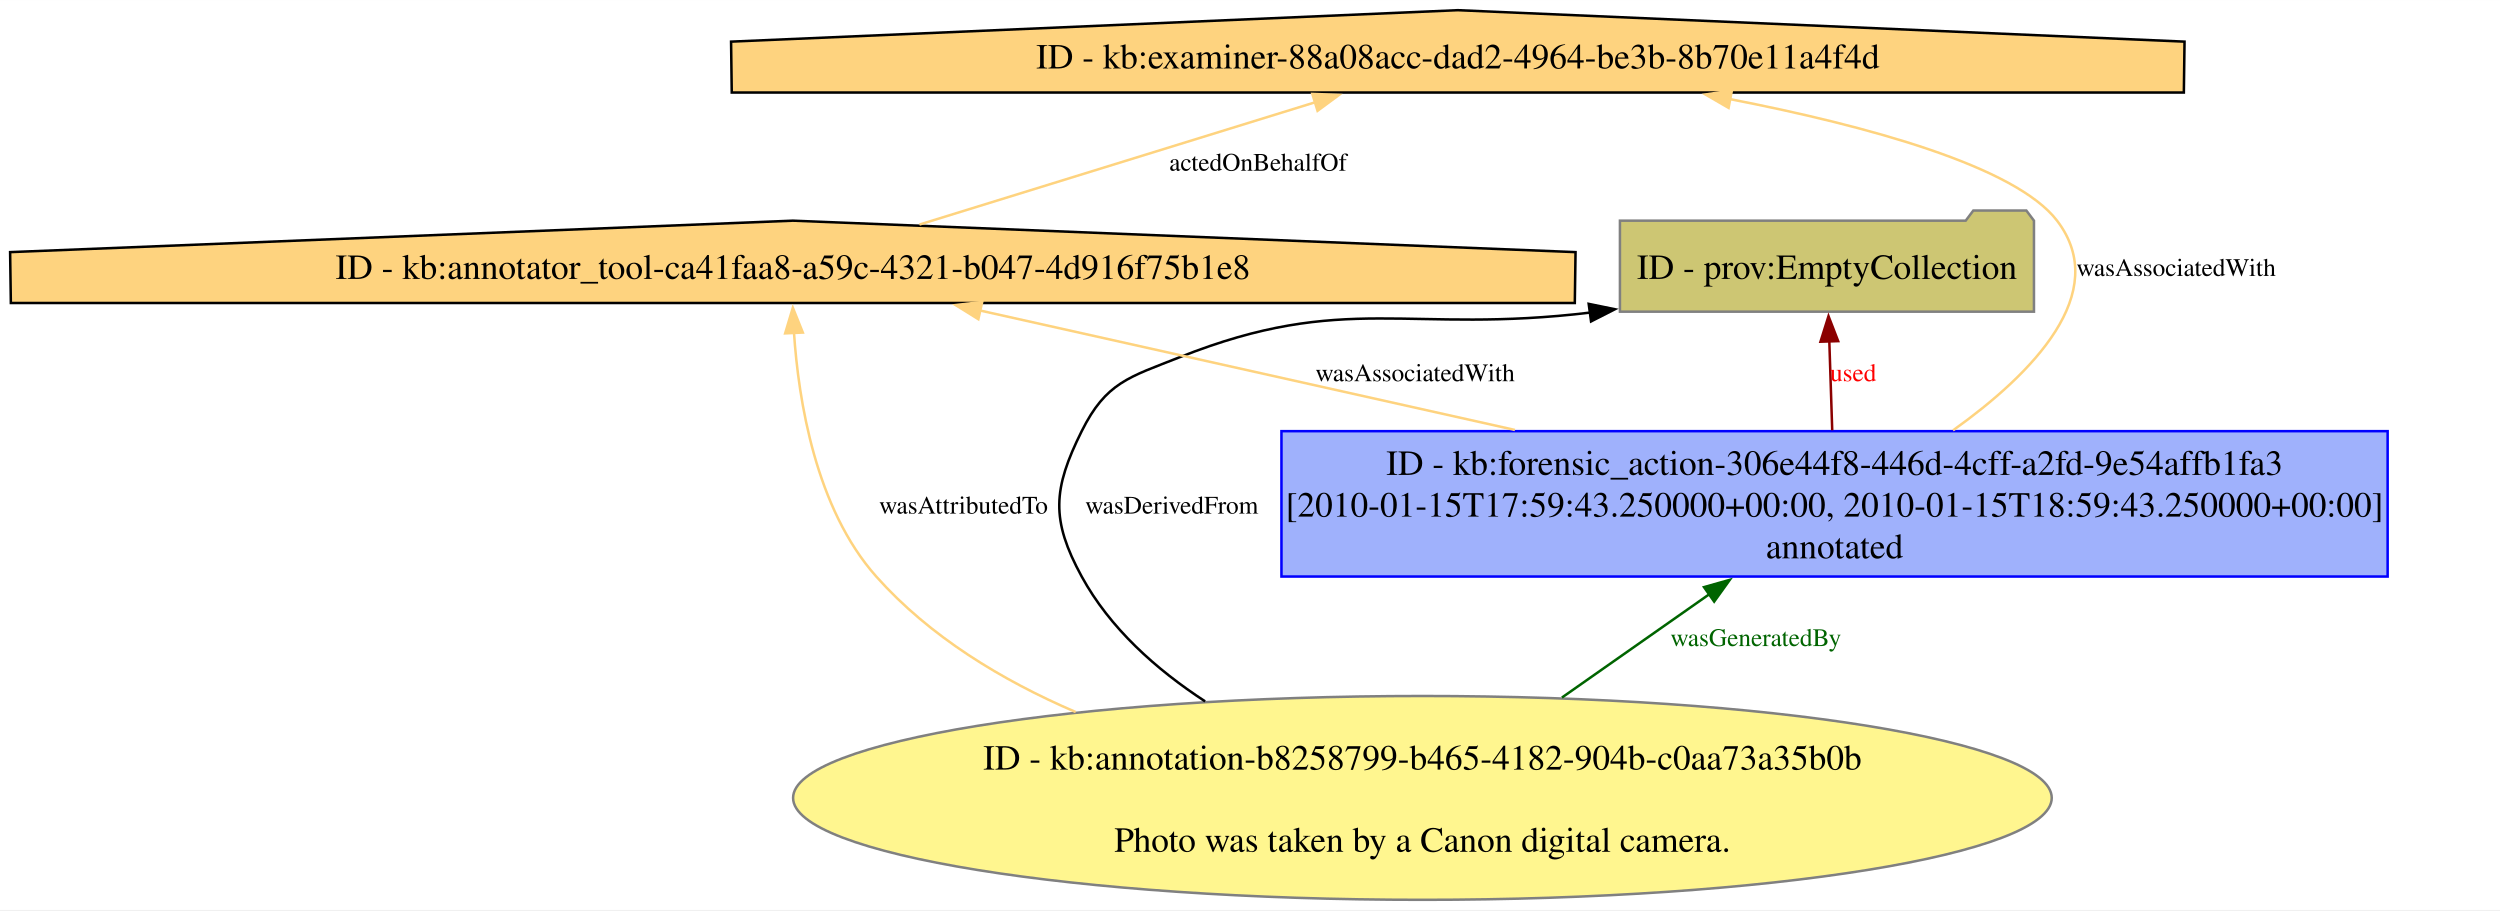
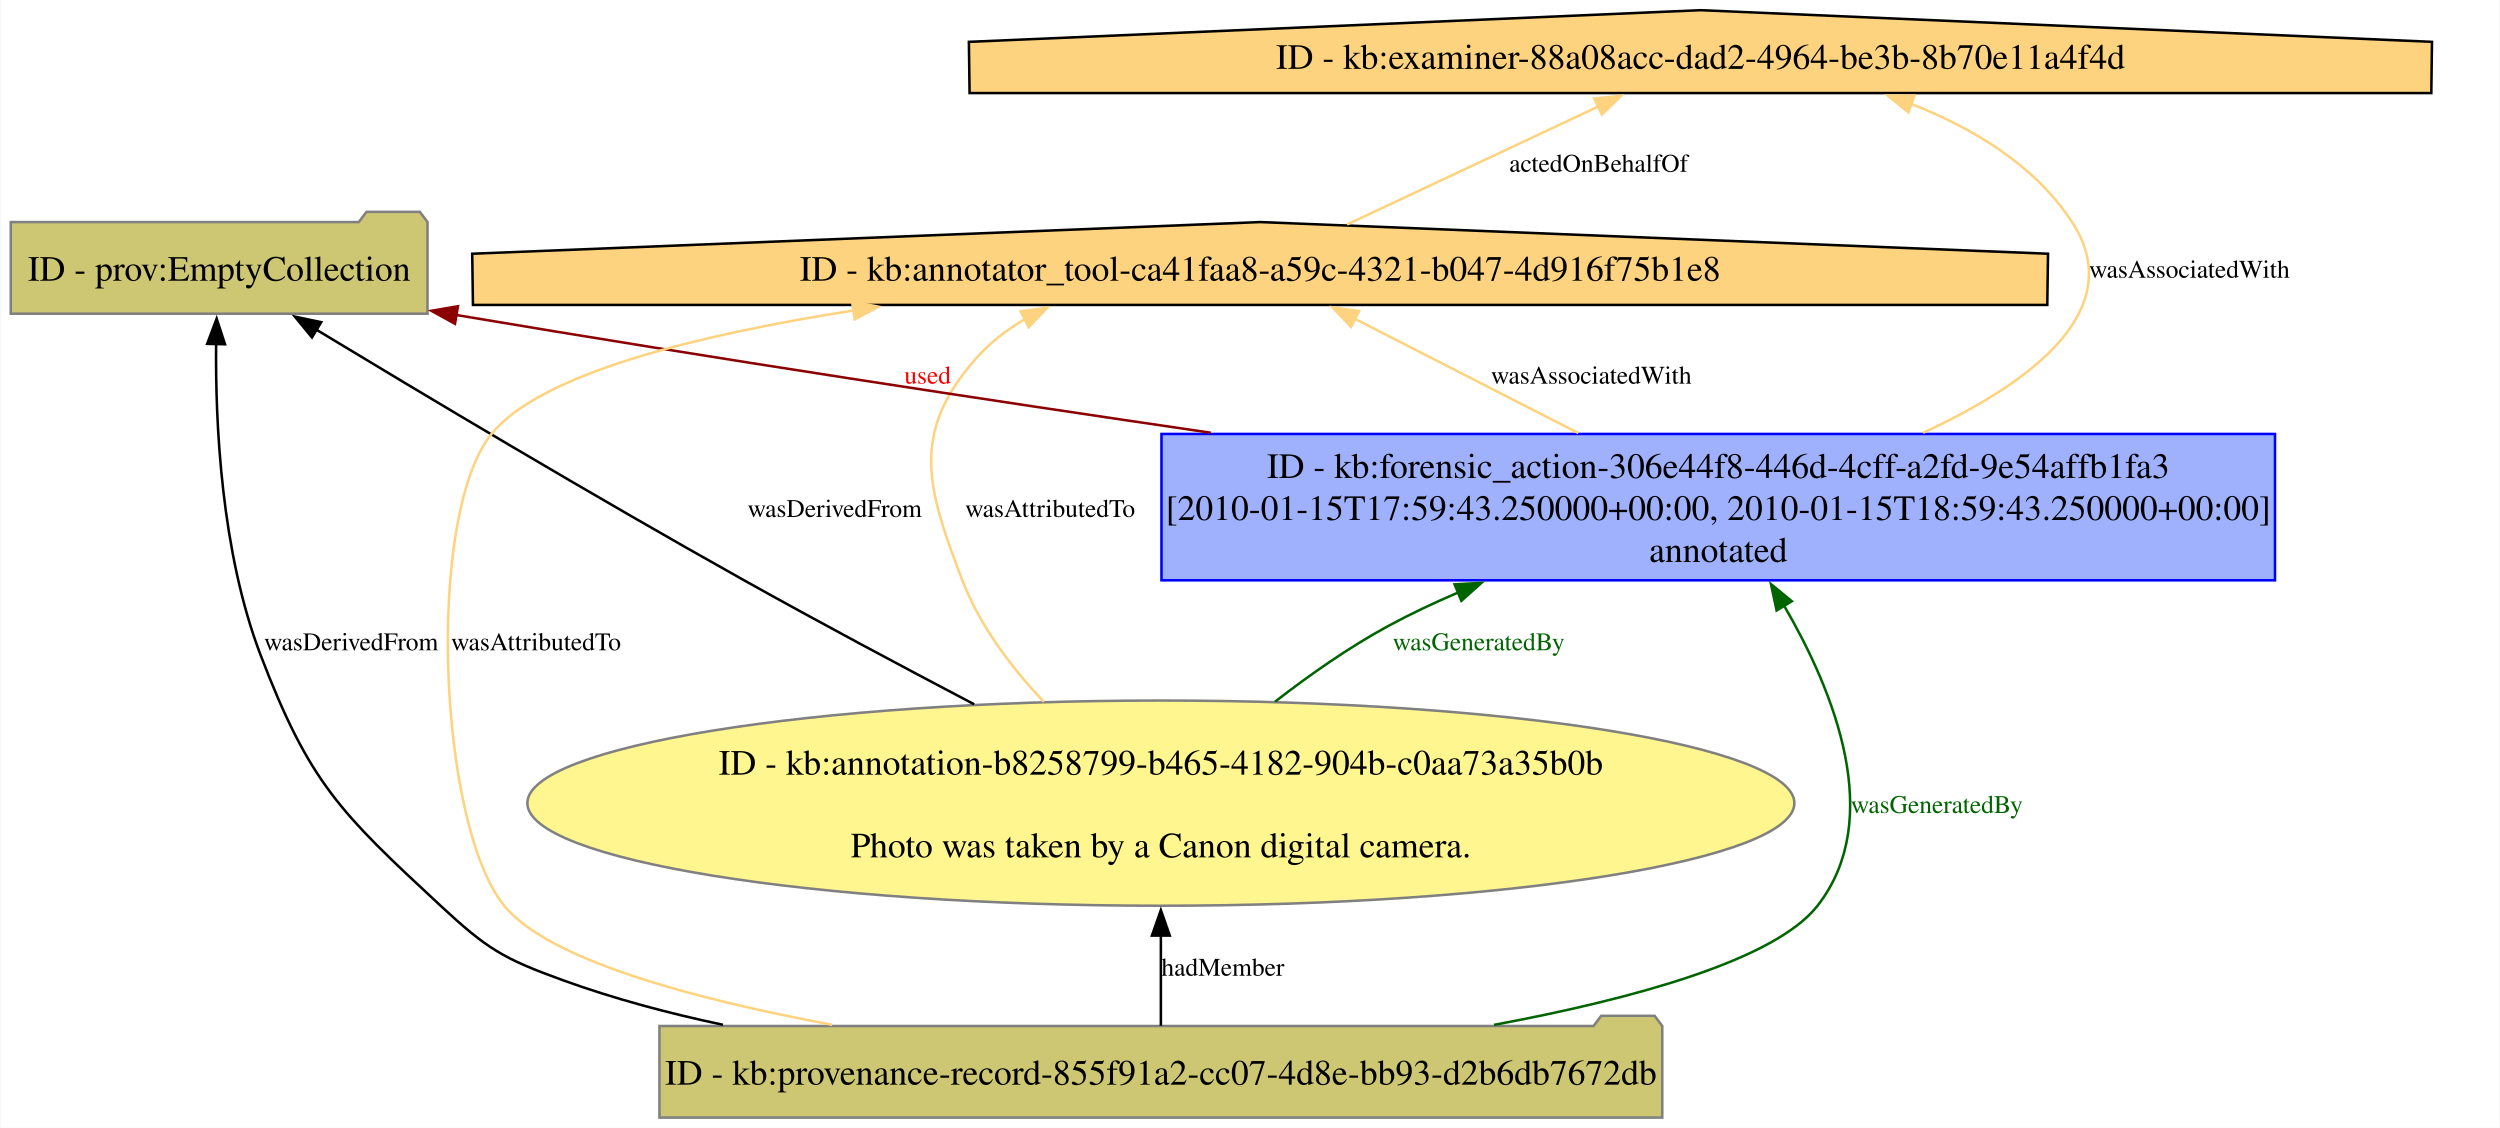
- <svg xmlns="http://www.w3.org/2000/svg" xmlns:xlink="http://www.w3.org/1999/xlink" width="989pt" height="360pt" viewBox="0.00 0.00 988.76 359.86">
-   <g id="graph0" class="graph" transform="scale(1 1) rotate(0) translate(4 355.86)">
-     <polygon fill="white" stroke="none" points="-4,4 -4,-355.86 984.76,-355.86 984.76,4 -4,4" />
+ <svg xmlns="http://www.w3.org/2000/svg" xmlns:xlink="http://www.w3.org/1999/xlink" width="982pt" height="443pt" viewBox="0.00 0.00 981.80 443.11">
+   <g id="graph0" class="graph" transform="scale(1 1) rotate(0) translate(4 439.11)">
+     <polygon fill="white" stroke="none" points="-4,4 -4,-439.11 977.8,-439.11 977.8,4 -4,4" />
    <g id="node1" class="node">
      <g id="a_node1">
        <a xlink:title="ID - http://example.org/kb/annotation-b8258799-b465-4182-904b-c0aa73a35b0b">
-           <ellipse fill="#fff68f" stroke="#808080" cx="558.57" cy="-40.31" rx="248.9" ry="40.31" />
-           <text text-anchor="middle" x="558.57" y="-51.51" font-family="Times,serif" font-size="14.00">ID - kb:annotation-b8258799-b465-4182-904b-c0aa73a35b0b</text>
-           <text text-anchor="middle" x="558.57" y="-19.01" font-family="Times,serif" font-size="14.00">Photo was taken by a Canon digital camera.</text>
+           <ellipse fill="#fff68f" stroke="#808080" cx="451.88" cy="-123.56" rx="248.9" ry="40.31" />
+           <text text-anchor="middle" x="451.88" y="-134.76" font-family="Times,serif" font-size="14.00">ID - kb:annotation-b8258799-b465-4182-904b-c0aa73a35b0b</text>
+           <text text-anchor="middle" x="451.88" y="-102.26" font-family="Times,serif" font-size="14.00">Photo was taken by a Canon digital camera.</text>
        </a>
      </g>
    </g>
    <g id="node2" class="node">
      <g id="a_node2">
        <a xlink:title="ID - http://example.org/kb/annotator_tool-ca41faa8-a59c-4321-b047-4d916f75b1e8">
-           <polygon fill="#fed37f" stroke="black" points="619.13,-256.17 309.57,-268.61 0,-256.17 0.29,-236.05 618.84,-236.05 619.13,-256.17" />
-           <text text-anchor="middle" x="309.57" y="-245.56" font-family="Times,serif" font-size="14.00">ID - kb:annotator_tool-ca41faa8-a59c-4321-b047-4d916f75b1e8</text>
+           <polygon fill="#fed37f" stroke="black" points="800.44,-339.42 490.88,-351.86 181.31,-339.42 181.6,-319.3 800.15,-319.3 800.44,-339.42" />
+           <text text-anchor="middle" x="490.88" y="-328.81" font-family="Times,serif" font-size="14.00">ID - kb:annotator_tool-ca41faa8-a59c-4321-b047-4d916f75b1e8</text>
        </a>
      </g>
    </g>
    <g id="edge1" class="edge">
-       <path fill="none" stroke="#fed37f" d="M421.45,-74.27C392.11,-86.87 363.65,-104.17 342.57,-127.86 318.58,-154.82 311.8,-197.51 310.01,-224.51" />
-       <polygon fill="#fed37f" stroke="#fed37f" points="306.53,-224.04 309.57,-234.19 313.52,-224.36 306.53,-224.04" />
-       <text text-anchor="middle" x="377.07" y="-152.74" font-family="Times,serif" font-size="10.00">wasAttributedTo</text>
+       <path fill="none" stroke="#fed37f" d="M405.89,-163.35C393.02,-176.98 380.69,-193.36 373.88,-211.11 360.03,-247.16 353.45,-268.79 378.88,-297.86 384.53,-304.33 391.37,-309.62 398.84,-313.94" />
+       <polygon fill="#fed37f" stroke="#fed37f" points="396.75,-316.8 407.25,-318.22 399.93,-310.56 396.75,-316.8" />
+       <text text-anchor="middle" x="408.38" y="-235.99" font-family="Times,serif" font-size="10.00">wasAttributedTo</text>
    </g>
    <g id="node4" class="node">
      <g id="a_node4">
        <a xlink:title="ID - http://example.org/kb/forensic_action-306e44f8-446d-4cff-a2fd-9e54affb1fa3">
-           <polygon fill="#9fb1fc" stroke="#0000ff" points="940.32,-185.36 502.82,-185.36 502.82,-127.86 940.32,-127.86 940.32,-185.36" />
-           <text text-anchor="middle" x="721.57" y="-168.06" font-family="Times,serif" font-size="14.00">ID - kb:forensic_action-306e44f8-446d-4cff-a2fd-9e54affb1fa3</text>
-           <text text-anchor="middle" x="721.57" y="-151.56" font-family="Times,serif" font-size="14.00">[2010-01-15T17:59:43.250000+00:00, 2010-01-15T18:59:43.250000+00:00]</text>
-           <text text-anchor="middle" x="721.57" y="-135.06" font-family="Times,serif" font-size="14.00">annotated</text>
+           <polygon fill="#9fb1fc" stroke="#0000ff" points="889.62,-268.61 452.12,-268.61 452.12,-211.11 889.62,-211.11 889.62,-268.61" />
+           <text text-anchor="middle" x="670.88" y="-251.31" font-family="Times,serif" font-size="14.00">ID - kb:forensic_action-306e44f8-446d-4cff-a2fd-9e54affb1fa3</text>
+           <text text-anchor="middle" x="670.88" y="-234.81" font-family="Times,serif" font-size="14.00">[2010-01-15T17:59:43.250000+00:00, 2010-01-15T18:59:43.250000+00:00]</text>
+           <text text-anchor="middle" x="670.88" y="-218.31" font-family="Times,serif" font-size="14.00">annotated</text>
        </a>
      </g>
    </g>
    <g id="edge2" class="edge">
-       <path fill="none" stroke="darkgreen" d="M613.75,-80C632.63,-93.24 653.61,-107.96 672.02,-120.86" />
-       <polygon fill="darkgreen" stroke="darkgreen" points="669.94,-123.68 680.14,-126.56 673.96,-117.95 669.94,-123.68" />
-       <text text-anchor="middle" x="690.44" y="-100.36" font-family="Times,serif" font-size="10.00" fill="darkgreen">wasGeneratedBy</text>
+       <path fill="none" stroke="darkgreen" d="M496.75,-163.43C510.4,-174.01 525.84,-184.82 541.12,-193.11 549.91,-197.88 559.3,-202.31 568.85,-206.39" />
+       <polygon fill="darkgreen" stroke="darkgreen" points="567.27,-209.52 577.85,-210.1 569.94,-203.05 567.27,-209.52" />
+       <text text-anchor="middle" x="576.75" y="-183.61" font-family="Times,serif" font-size="10.00" fill="darkgreen">wasGeneratedBy</text>
    </g>
-     <g id="node5" class="node">
-       <g id="a_node5">
+     <g id="node6" class="node">
+       <g id="a_node6">
        <a xlink:title="ID - http://www.w3.org/ns/prov#EmptyCollection">
-           <polygon fill="#cdc673" stroke="#808080" points="800.44,-268.61 797.44,-272.61 776.44,-272.61 773.44,-268.61 636.69,-268.61 636.69,-232.61 800.44,-232.61 800.44,-268.61" />
-           <text text-anchor="middle" x="718.57" y="-245.56" font-family="Times,serif" font-size="14.00">ID - prov:EmptyCollection</text>
+           <polygon fill="#cdc673" stroke="#808080" points="163.75,-351.86 160.75,-355.86 139.75,-355.86 136.75,-351.86 0,-351.86 0,-315.86 163.75,-315.86 163.75,-351.86" />
+           <text text-anchor="middle" x="81.88" y="-328.81" font-family="Times,serif" font-size="14.00">ID - prov:EmptyCollection</text>
        </a>
      </g>
    </g>
    <g id="edge3" class="edge">
-       <path fill="none" stroke="black" d="M472.63,-78.49C453.15,-91.19 434.95,-107.48 423.82,-127.86 411.57,-150.29 412.42,-162.48 423.82,-185.36 433.44,-204.67 442.51,-206.66 462.57,-214.61 528.32,-240.67 552.85,-223.51 625.18,-232.29" />
-       <polygon fill="black" stroke="black" points="624.33,-235.71 634.71,-233.58 625.27,-228.77 624.33,-235.71" />
-       <text text-anchor="middle" x="459.44" y="-152.74" font-family="Times,serif" font-size="10.00">wasDerivedFrom</text>
+       <path fill="none" stroke="black" d="M378.52,-162.39C350.13,-177.28 317.46,-194.71 288.12,-211.11 228.78,-244.29 161.1,-284.75 119.94,-309.66" />
+       <polygon fill="black" stroke="black" points="118.35,-306.53 111.62,-314.71 121.98,-312.52 118.35,-306.53" />
+       <text text-anchor="middle" x="323.75" y="-235.99" font-family="Times,serif" font-size="10.00">wasDerivedFrom</text>
    </g>
    <g id="node3" class="node">
      <g id="a_node3">
        <a xlink:title="ID - http://example.org/kb/examiner-88a08acc-dad2-4964-be3b-8b70e11a4f4d">
-           <polygon fill="#fed37f" stroke="black" points="859.99,-339.42 572.57,-351.86 285.14,-339.42 285.41,-319.3 859.72,-319.3 859.99,-339.42" />
-           <text text-anchor="middle" x="572.57" y="-328.81" font-family="Times,serif" font-size="14.00">ID - kb:examiner-88a08acc-dad2-4964-be3b-8b70e11a4f4d</text>
+           <polygon fill="#fed37f" stroke="black" points="951.3,-422.67 663.88,-435.11 376.45,-422.67 376.72,-402.55 951.03,-402.55 951.3,-422.67" />
+           <text text-anchor="middle" x="663.88" y="-412.06" font-family="Times,serif" font-size="14.00">ID - kb:examiner-88a08acc-dad2-4964-be3b-8b70e11a4f4d</text>
        </a>
      </g>
    </g>
    <g id="edge4" class="edge">
-       <path fill="none" stroke="#fed37f" d="M359.65,-267.08C404.36,-280.89 469.76,-301.1 516.26,-315.47" />
-       <polygon fill="#fed37f" stroke="#fed37f" points="515.03,-318.75 525.61,-318.35 517.09,-312.06 515.03,-318.75" />
-       <text text-anchor="middle" x="493.57" y="-288.36" font-family="Times,serif" font-size="10.00">actedOnBehalfOf</text>
+       <path fill="none" stroke="#fed37f" d="M525.05,-350.91C553.51,-364.28 594.05,-383.32 623.99,-397.38" />
+       <polygon fill="#fed37f" stroke="#fed37f" points="622.18,-400.4 632.72,-401.48 625.16,-394.06 622.18,-400.4" />
+       <text text-anchor="middle" x="623.88" y="-371.61" font-family="Times,serif" font-size="10.00">actedOnBehalfOf</text>
    </g>
    <g id="edge5" class="edge">
-       <path fill="none" stroke="#fed37f" d="M595.15,-185.84C525.82,-201.32 442.28,-219.98 383.51,-233.1" />
-       <polygon fill="#fed37f" stroke="#fed37f" points="382.94,-229.64 373.95,-235.23 384.47,-236.47 382.94,-229.64" />
-       <text text-anchor="middle" x="555.69" y="-205.11" font-family="Times,serif" font-size="10.00">wasAssociatedWith</text>
+       <path fill="none" stroke="#fed37f" d="M615.89,-268.96C587.36,-283.55 553.26,-300.97 527.89,-313.94" />
+       <polygon fill="#fed37f" stroke="#fed37f" points="526.6,-310.67 519.29,-318.34 529.78,-316.9 526.6,-310.67" />
+       <text text-anchor="middle" x="621" y="-288.36" font-family="Times,serif" font-size="10.00">wasAssociatedWith</text>
    </g>
    <g id="edge6" class="edge">
-       <path fill="none" stroke="#fed37f" d="M768.43,-185.68C799.69,-208 831.38,-240.09 809.57,-268.61 793.15,-290.07 734.88,-306.03 680.23,-316.68" />
-       <polygon fill="#fed37f" stroke="#fed37f" points="679.66,-313.22 670.49,-318.52 680.96,-320.1 679.66,-313.22" />
-       <text text-anchor="middle" x="856.69" y="-246.74" font-family="Times,serif" font-size="10.00">wasAssociatedWith</text>
+       <path fill="none" stroke="#fed37f" d="M751.37,-269.07C793.64,-288.63 832.4,-317.33 809.88,-351.86 795.31,-374.18 771.06,-388.8 746.46,-398.36" />
+       <polygon fill="#fed37f" stroke="#fed37f" points="745.58,-394.95 737.35,-401.63 747.95,-401.54 745.58,-394.95" />
+       <text text-anchor="middle" x="856" y="-329.99" font-family="Times,serif" font-size="10.00">wasAssociatedWith</text>
    </g>
    <g id="edge7" class="edge">
-       <path fill="none" stroke="#8b0000" d="M720.65,-185.71C720.29,-196.89 719.87,-209.74 719.5,-220.96" />
-       <polygon fill="#8b0000" stroke="#8b0000" points="716.01,-220.74 719.18,-230.85 723,-220.97 716.01,-220.74" />
-       <text text-anchor="middle" x="728.94" y="-205.11" font-family="Times,serif" font-size="10.00" fill="red">used</text>
+       <path fill="none" stroke="#8b0000" d="M471.49,-269.08C383.28,-282 278.03,-298 175.02,-315.35" />
+       <polygon fill="#8b0000" stroke="#8b0000" points="174.54,-311.89 165.26,-317 175.7,-318.79 174.54,-311.89" />
+       <text text-anchor="middle" x="360.25" y="-288.36" font-family="Times,serif" font-size="10.00" fill="red">used</text>
+     </g>
+     <g id="node5" class="node">
+       <g id="a_node5">
+         <a xlink:title="ID - http://example.org/kb/provenance-record-855f91a2-cc07-4d8e-bb93-d2b6db7672db">
+           <polygon fill="#cdc673" stroke="#808080" points="648.88,-36 645.88,-40 624.88,-40 621.88,-36 254.87,-36 254.87,0 648.88,0 648.88,-36" />
+           <text text-anchor="middle" x="451.88" y="-12.95" font-family="Times,serif" font-size="14.00">ID - kb:provenance-record-855f91a2-cc07-4d8e-bb93-d2b6db7672db</text>
+         </a>
+       </g>
+     </g>
+     <g id="edge8" class="edge">
+       <path fill="none" stroke="black" d="M451.88,-36.1C451.88,-45.96 451.88,-58.93 451.88,-71.82" />
+       <polygon fill="black" stroke="black" points="448.38,-71.53 451.88,-81.53 455.38,-71.53 448.38,-71.53" />
+       <text text-anchor="middle" x="476.25" y="-55.75" font-family="Times,serif" font-size="10.00">hadMember</text>
+     </g>
+     <g id="edge9" class="edge">
+       <path fill="none" stroke="#fed37f" d="M322.77,-36.46C267.22,-46.82 211.06,-62.12 193.88,-83.25 167.87,-115.22 162.95,-236.58 188.88,-268.61 207.93,-292.14 268.97,-307.42 331.24,-317.14" />
+       <polygon fill="#fed37f" stroke="#fed37f" points="330.55,-320.58 340.96,-318.61 331.6,-313.65 330.55,-320.58" />
+       <text text-anchor="middle" x="206.38" y="-183.61" font-family="Times,serif" font-size="10.00">wasAttributedTo</text>
+     </g>
+     <g id="edge10" class="edge">
+       <path fill="none" stroke="darkgreen" d="M582.76,-36.44C637.93,-46.72 693.25,-61.97 709.88,-83.25 736.49,-117.3 716.51,-167.25 696.64,-201.31" />
+       <polygon fill="darkgreen" stroke="darkgreen" points="693.8,-199.25 691.59,-209.61 699.78,-202.89 693.8,-199.25" />
+       <text text-anchor="middle" x="756.75" y="-119.68" font-family="Times,serif" font-size="10.00" fill="darkgreen">wasGeneratedBy</text>
+     </g>
+     <g id="edge11" class="edge">
+       <path fill="none" stroke="black" d="M279.82,-36.47C258.3,-41.02 236.85,-46.76 216.88,-54 193.39,-62.51 187.19,-66.26 168.88,-83.25 129.33,-119.93 117.37,-131.47 98.12,-181.86 82.68,-222.31 80.36,-272.99 80.69,-304.14" />
+       <polygon fill="black" stroke="black" points="77.18,-304.01 80.9,-313.93 84.18,-303.85 77.18,-304.01" />
+       <text text-anchor="middle" x="133.75" y="-183.61" font-family="Times,serif" font-size="10.00">wasDerivedFrom</text>
    </g>
  </g>
</svg>
